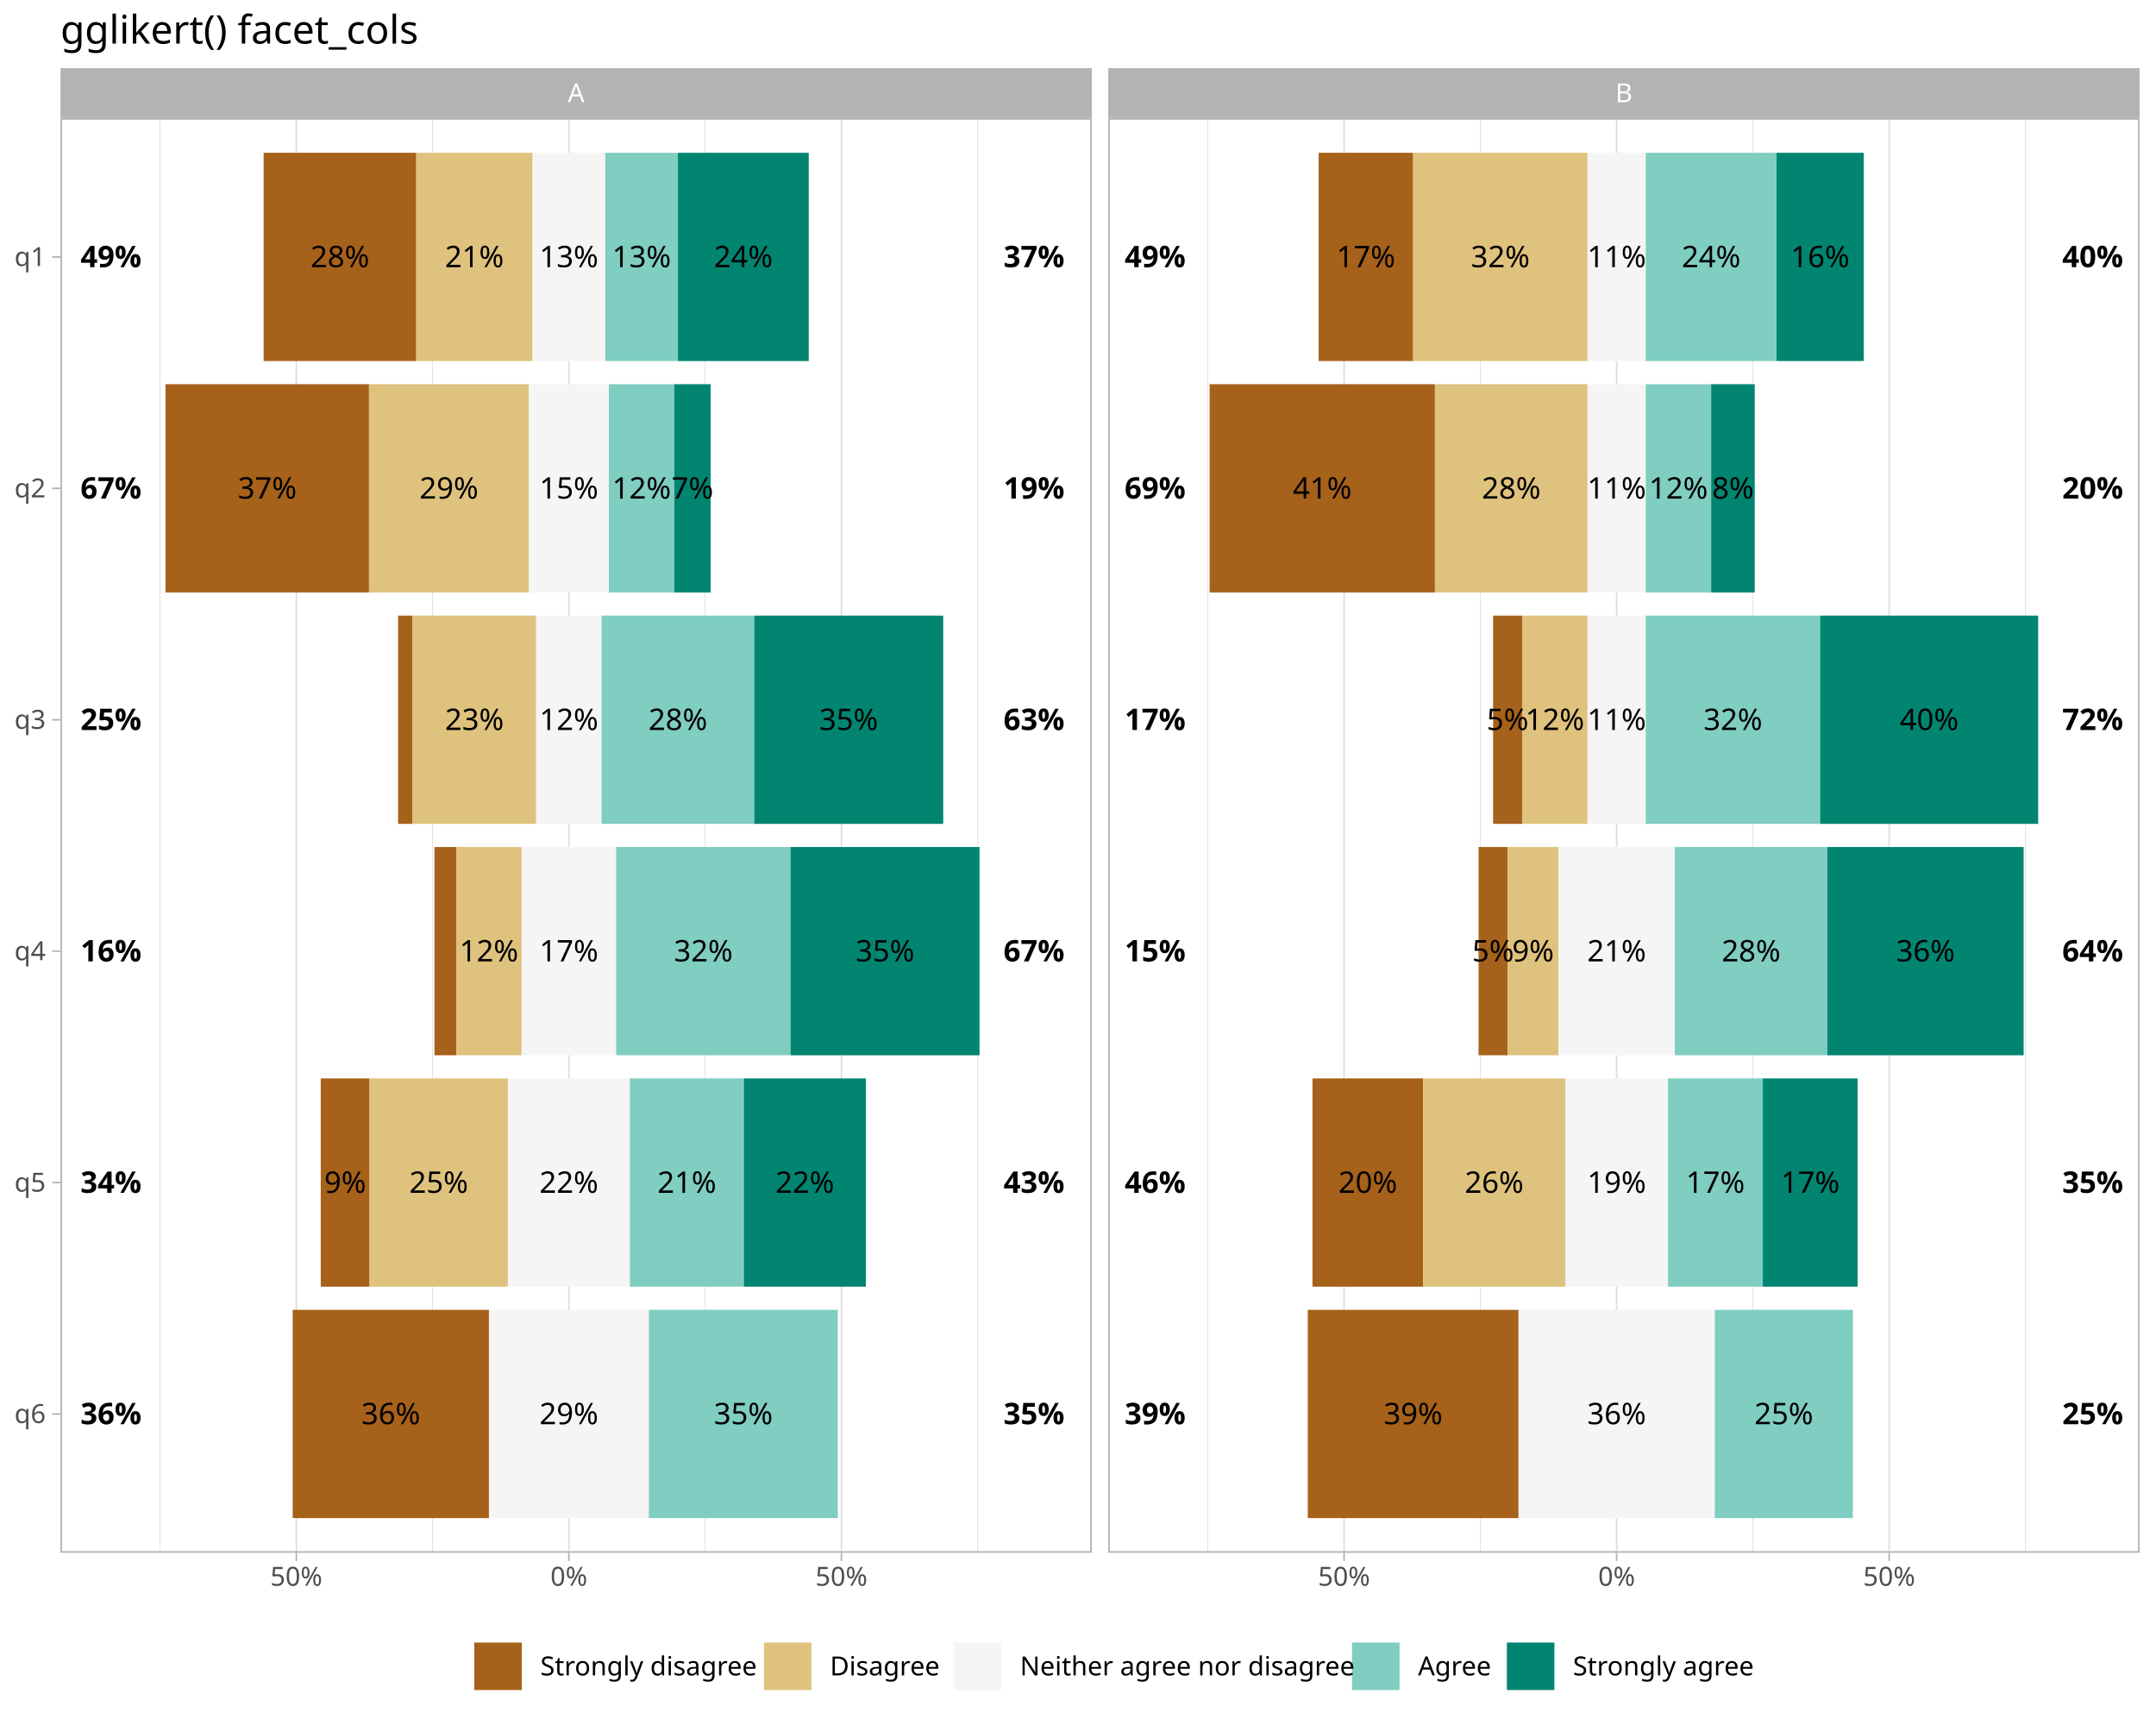
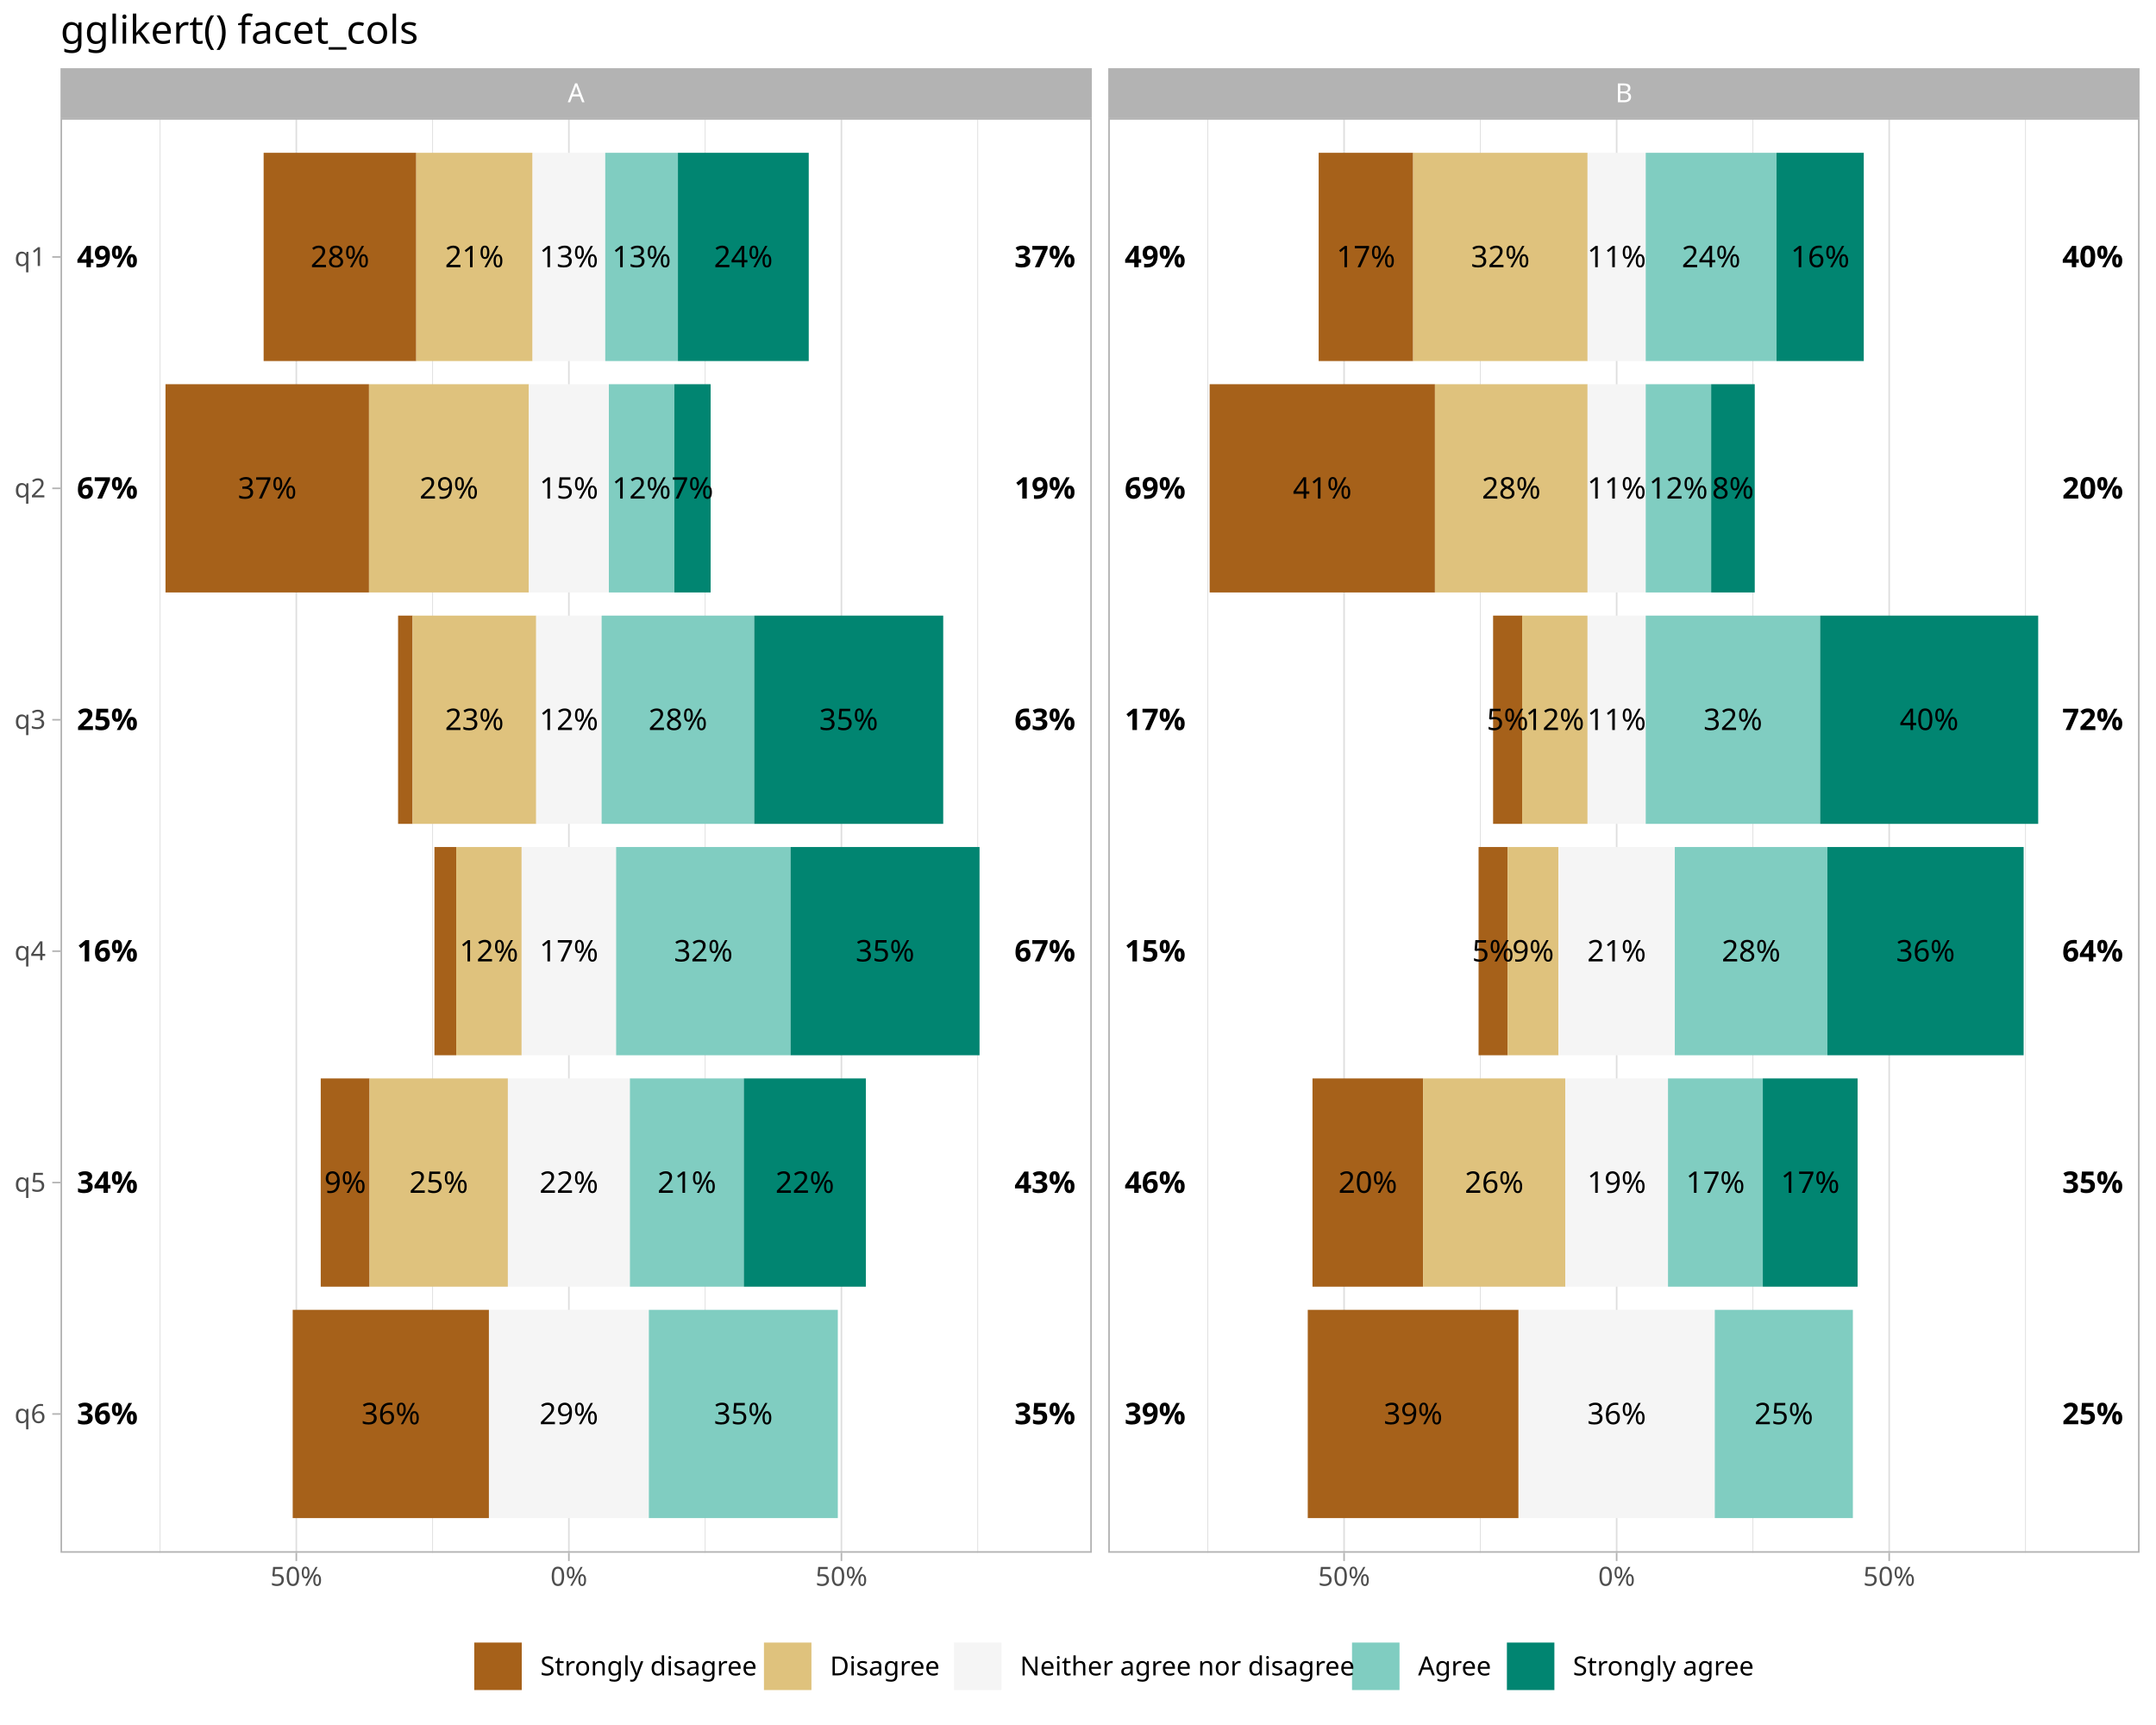
<svg xmlns="http://www.w3.org/2000/svg" class="svglite" data-engine-version="2.0" width="720.00pt" height="576.00pt" viewBox="0 0 720.00 576.00">
  <defs>
    <style type="text/css">
    .svglite line, .svglite polyline, .svglite polygon, .svglite path, .svglite rect, .svglite circle {
      fill: none;
      stroke: #000000;
      stroke-linecap: round;
      stroke-linejoin: round;
      stroke-miterlimit: 10.00;
    }
  </style>
  </defs>
  <rect width="100%" height="100%" style="stroke: none; fill: #FFFFFF;" />
  <defs>
    <clipPath id="cpMC4wMHw3MjAuMDB8MC4wMHw1NzYuMDA=">
      <rect x="0.00" y="0.00" width="720.00" height="576.00" />
    </clipPath>
  </defs>
  <g clip-path="url(#cpMC4wMHw3MjAuMDB8MC4wMHw1NzYuMDA=)">
    <rect x="0.00" y="0.00" width="720.00" height="576.00" style="stroke-width: 1.07; stroke: #FFFFFF; fill: #FFFFFF;" />
  </g>
  <defs>
    <clipPath id="cpMjAuMjB8MzY0LjYyfDM5LjQzfDUxOC41MQ==">
      <rect x="20.20" y="39.43" width="344.42" height="479.07" />
    </clipPath>
  </defs>
  <g clip-path="url(#cpMjAuMjB8MzY0LjYyfDM5LjQzfDUxOC41MQ==)">
    <rect x="20.20" y="39.43" width="344.42" height="479.07" style="stroke-width: 1.07; stroke: none; fill: #FFFFFF;" />
    <polyline points="53.45,518.51 53.45,39.43 " style="stroke-width: 0.27; stroke: #DEDEDE; stroke-linecap: butt;" />
    <polyline points="144.47,518.51 144.47,39.43 " style="stroke-width: 0.27; stroke: #DEDEDE; stroke-linecap: butt;" />
    <polyline points="235.49,518.51 235.49,39.43 " style="stroke-width: 0.27; stroke: #DEDEDE; stroke-linecap: butt;" />
    <polyline points="326.51,518.51 326.51,39.43 " style="stroke-width: 0.27; stroke: #DEDEDE; stroke-linecap: butt;" />
    <polyline points="98.96,518.51 98.96,39.43 " style="stroke-width: 0.53; stroke: #DEDEDE; stroke-linecap: butt;" />
    <polyline points="189.98,518.51 189.98,39.43 " style="stroke-width: 0.53; stroke: #DEDEDE; stroke-linecap: butt;" />
    <polyline points="281.00,518.51 281.00,39.43 " style="stroke-width: 0.53; stroke: #DEDEDE; stroke-linecap: butt;" />
    <rect x="97.75" y="437.37" width="65.53" height="69.54" style="stroke-width: 1.07; stroke: none; stroke-linecap: butt; stroke-linejoin: miter; fill: #A6611A;" />
    <rect x="163.28" y="437.37" width="0.00" height="69.54" style="stroke-width: 1.07; stroke: none; stroke-linecap: butt; stroke-linejoin: miter; fill: #DFC27D;" />
    <rect x="163.28" y="437.37" width="53.40" height="69.54" style="stroke-width: 1.07; stroke: none; stroke-linecap: butt; stroke-linejoin: miter; fill: #F5F5F5;" />
    <rect x="216.68" y="437.37" width="63.11" height="69.54" style="stroke-width: 1.07; stroke: none; stroke-linecap: butt; stroke-linejoin: miter; fill: #80CDC1;" />
    <rect x="279.79" y="437.37" width="0.00" height="69.54" style="stroke-width: 1.07; stroke: none; stroke-linecap: butt; stroke-linejoin: miter; fill: #018571;" />
    <rect x="107.11" y="360.10" width="16.30" height="69.54" style="stroke-width: 1.07; stroke: none; stroke-linecap: butt; stroke-linejoin: miter; fill: #A6611A;" />
    <rect x="123.42" y="360.10" width="46.19" height="69.54" style="stroke-width: 1.07; stroke: none; stroke-linecap: butt; stroke-linejoin: miter; fill: #DFC27D;" />
    <rect x="169.61" y="360.10" width="40.76" height="69.54" style="stroke-width: 1.07; stroke: none; stroke-linecap: butt; stroke-linejoin: miter; fill: #F5F5F5;" />
    <rect x="210.36" y="360.10" width="38.04" height="69.54" style="stroke-width: 1.07; stroke: none; stroke-linecap: butt; stroke-linejoin: miter; fill: #80CDC1;" />
    <rect x="248.40" y="360.10" width="40.76" height="69.54" style="stroke-width: 1.07; stroke: none; stroke-linecap: butt; stroke-linejoin: miter; fill: #018571;" />
    <rect x="145.08" y="282.83" width="7.28" height="69.54" style="stroke-width: 1.07; stroke: none; stroke-linecap: butt; stroke-linejoin: miter; fill: #A6611A;" />
    <rect x="152.36" y="282.83" width="21.84" height="69.54" style="stroke-width: 1.07; stroke: none; stroke-linecap: butt; stroke-linejoin: miter; fill: #DFC27D;" />
    <rect x="174.21" y="282.83" width="31.55" height="69.54" style="stroke-width: 1.07; stroke: none; stroke-linecap: butt; stroke-linejoin: miter; fill: #F5F5F5;" />
    <rect x="205.76" y="282.83" width="58.25" height="69.54" style="stroke-width: 1.07; stroke: none; stroke-linecap: butt; stroke-linejoin: miter; fill: #80CDC1;" />
    <rect x="264.01" y="282.83" width="63.11" height="69.54" style="stroke-width: 1.07; stroke: none; stroke-linecap: butt; stroke-linejoin: miter; fill: #018571;" />
    <rect x="132.94" y="205.56" width="4.85" height="69.54" style="stroke-width: 1.07; stroke: none; stroke-linecap: butt; stroke-linejoin: miter; fill: #A6611A;" />
    <rect x="137.80" y="205.56" width="41.26" height="69.54" style="stroke-width: 1.07; stroke: none; stroke-linecap: butt; stroke-linejoin: miter; fill: #DFC27D;" />
    <rect x="179.06" y="205.56" width="21.84" height="69.54" style="stroke-width: 1.07; stroke: none; stroke-linecap: butt; stroke-linejoin: miter; fill: #F5F5F5;" />
    <rect x="200.91" y="205.56" width="50.97" height="69.54" style="stroke-width: 1.07; stroke: none; stroke-linecap: butt; stroke-linejoin: miter; fill: #80CDC1;" />
    <rect x="251.88" y="205.56" width="63.11" height="69.54" style="stroke-width: 1.07; stroke: none; stroke-linecap: butt; stroke-linejoin: miter; fill: #018571;" />
    <rect x="55.27" y="128.29" width="67.96" height="69.54" style="stroke-width: 1.07; stroke: none; stroke-linecap: butt; stroke-linejoin: miter; fill: #A6611A;" />
    <rect x="123.23" y="128.29" width="53.40" height="69.54" style="stroke-width: 1.07; stroke: none; stroke-linecap: butt; stroke-linejoin: miter; fill: #DFC27D;" />
    <rect x="176.63" y="128.29" width="26.70" height="69.54" style="stroke-width: 1.07; stroke: none; stroke-linecap: butt; stroke-linejoin: miter; fill: #F5F5F5;" />
    <rect x="203.33" y="128.29" width="21.84" height="69.54" style="stroke-width: 1.07; stroke: none; stroke-linecap: butt; stroke-linejoin: miter; fill: #80CDC1;" />
    <rect x="225.18" y="128.29" width="12.14" height="69.54" style="stroke-width: 1.07; stroke: none; stroke-linecap: butt; stroke-linejoin: miter; fill: #018571;" />
    <rect x="88.04" y="51.02" width="50.97" height="69.54" style="stroke-width: 1.07; stroke: none; stroke-linecap: butt; stroke-linejoin: miter; fill: #A6611A;" />
    <rect x="139.01" y="51.02" width="38.84" height="69.54" style="stroke-width: 1.07; stroke: none; stroke-linecap: butt; stroke-linejoin: miter; fill: #DFC27D;" />
    <rect x="177.85" y="51.02" width="24.27" height="69.54" style="stroke-width: 1.07; stroke: none; stroke-linecap: butt; stroke-linejoin: miter; fill: #F5F5F5;" />
    <rect x="202.12" y="51.02" width="24.27" height="69.54" style="stroke-width: 1.07; stroke: none; stroke-linecap: butt; stroke-linejoin: miter; fill: #80CDC1;" />
    <rect x="226.39" y="51.02" width="43.69" height="69.54" style="stroke-width: 1.07; stroke: none; stroke-linecap: butt; stroke-linejoin: miter; fill: #018571;" />
    <text x="130.52" y="475.57" text-anchor="middle" style="font-size: 9.96px; font-family: sans;" textLength="19.93px" lengthAdjust="spacingAndGlyphs">36%</text>
    <text x="189.98" y="475.57" text-anchor="middle" style="font-size: 9.96px; font-family: sans;" textLength="19.93px" lengthAdjust="spacingAndGlyphs">29%</text>
    <text x="248.24" y="475.57" text-anchor="middle" style="font-size: 9.96px; font-family: sans;" textLength="19.93px" lengthAdjust="spacingAndGlyphs">35%</text>
    <text x="115.27" y="398.30" text-anchor="middle" style="font-size: 9.96px; font-family: sans;" textLength="14.39px" lengthAdjust="spacingAndGlyphs">9%</text>
    <text x="146.51" y="398.30" text-anchor="middle" style="font-size: 9.96px; font-family: sans;" textLength="19.93px" lengthAdjust="spacingAndGlyphs">25%</text>
    <text x="189.98" y="398.30" text-anchor="middle" style="font-size: 9.96px; font-family: sans;" textLength="19.93px" lengthAdjust="spacingAndGlyphs">22%</text>
    <text x="229.38" y="398.30" text-anchor="middle" style="font-size: 9.96px; font-family: sans;" textLength="19.93px" lengthAdjust="spacingAndGlyphs">21%</text>
    <text x="268.78" y="398.30" text-anchor="middle" style="font-size: 9.96px; font-family: sans;" textLength="19.93px" lengthAdjust="spacingAndGlyphs">22%</text>
    <text x="163.28" y="321.03" text-anchor="middle" style="font-size: 9.96px; font-family: sans;" textLength="19.93px" lengthAdjust="spacingAndGlyphs">12%</text>
    <text x="189.98" y="321.03" text-anchor="middle" style="font-size: 9.96px; font-family: sans;" textLength="19.93px" lengthAdjust="spacingAndGlyphs">17%</text>
    <text x="234.89" y="321.03" text-anchor="middle" style="font-size: 9.96px; font-family: sans;" textLength="19.93px" lengthAdjust="spacingAndGlyphs">32%</text>
    <text x="295.57" y="321.03" text-anchor="middle" style="font-size: 9.96px; font-family: sans;" textLength="19.93px" lengthAdjust="spacingAndGlyphs">35%</text>
    <text x="158.43" y="243.76" text-anchor="middle" style="font-size: 9.96px; font-family: sans;" textLength="19.93px" lengthAdjust="spacingAndGlyphs">23%</text>
    <text x="189.98" y="243.76" text-anchor="middle" style="font-size: 9.96px; font-family: sans;" textLength="19.93px" lengthAdjust="spacingAndGlyphs">12%</text>
    <text x="226.39" y="243.76" text-anchor="middle" style="font-size: 9.96px; font-family: sans;" textLength="19.93px" lengthAdjust="spacingAndGlyphs">28%</text>
    <text x="283.43" y="243.76" text-anchor="middle" style="font-size: 9.96px; font-family: sans;" textLength="19.93px" lengthAdjust="spacingAndGlyphs">35%</text>
    <text x="89.25" y="166.49" text-anchor="middle" style="font-size: 9.96px; font-family: sans;" textLength="19.93px" lengthAdjust="spacingAndGlyphs">37%</text>
    <text x="149.93" y="166.49" text-anchor="middle" style="font-size: 9.96px; font-family: sans;" textLength="19.93px" lengthAdjust="spacingAndGlyphs">29%</text>
    <text x="189.98" y="166.49" text-anchor="middle" style="font-size: 9.96px; font-family: sans;" textLength="19.93px" lengthAdjust="spacingAndGlyphs">15%</text>
    <text x="214.26" y="166.49" text-anchor="middle" style="font-size: 9.96px; font-family: sans;" textLength="19.93px" lengthAdjust="spacingAndGlyphs">12%</text>
    <text x="231.25" y="166.49" text-anchor="middle" style="font-size: 9.96px; font-family: sans;" textLength="14.39px" lengthAdjust="spacingAndGlyphs">7%</text>
    <text x="113.53" y="89.22" text-anchor="middle" style="font-size: 9.96px; font-family: sans;" textLength="19.93px" lengthAdjust="spacingAndGlyphs">28%</text>
    <text x="158.43" y="89.22" text-anchor="middle" style="font-size: 9.96px; font-family: sans;" textLength="19.93px" lengthAdjust="spacingAndGlyphs">21%</text>
    <text x="189.98" y="89.22" text-anchor="middle" style="font-size: 9.96px; font-family: sans;" textLength="19.93px" lengthAdjust="spacingAndGlyphs">13%</text>
    <text x="214.26" y="89.22" text-anchor="middle" style="font-size: 9.96px; font-family: sans;" textLength="19.93px" lengthAdjust="spacingAndGlyphs">13%</text>
    <text x="248.24" y="89.22" text-anchor="middle" style="font-size: 9.96px; font-family: sans;" textLength="19.93px" lengthAdjust="spacingAndGlyphs">24%</text>
-     <text x="37.07" y="475.57" text-anchor="middle" style="font-size: 9.96px; font-weight: bold; font-family: sans;" textLength="19.93px" lengthAdjust="spacingAndGlyphs">36%</text>
-     <text x="37.07" y="398.30" text-anchor="middle" style="font-size: 9.96px; font-weight: bold; font-family: sans;" textLength="19.93px" lengthAdjust="spacingAndGlyphs">34%</text>
-     <text x="37.07" y="321.03" text-anchor="middle" style="font-size: 9.96px; font-weight: bold; font-family: sans;" textLength="19.93px" lengthAdjust="spacingAndGlyphs">16%</text>
-     <text x="37.07" y="243.76" text-anchor="middle" style="font-size: 9.96px; font-weight: bold; font-family: sans;" textLength="19.93px" lengthAdjust="spacingAndGlyphs">25%</text>
-     <text x="37.07" y="166.49" text-anchor="middle" style="font-size: 9.96px; font-weight: bold; font-family: sans;" textLength="19.93px" lengthAdjust="spacingAndGlyphs">67%</text>
-     <text x="37.07" y="89.22" text-anchor="middle" style="font-size: 9.96px; font-weight: bold; font-family: sans;" textLength="19.93px" lengthAdjust="spacingAndGlyphs">49%</text>
-     <text x="345.32" y="475.57" text-anchor="middle" style="font-size: 9.96px; font-weight: bold; font-family: sans;" textLength="19.93px" lengthAdjust="spacingAndGlyphs">35%</text>
-     <text x="345.32" y="398.30" text-anchor="middle" style="font-size: 9.96px; font-weight: bold; font-family: sans;" textLength="19.93px" lengthAdjust="spacingAndGlyphs">43%</text>
-     <text x="345.32" y="321.03" text-anchor="middle" style="font-size: 9.96px; font-weight: bold; font-family: sans;" textLength="19.93px" lengthAdjust="spacingAndGlyphs">67%</text>
-     <text x="345.32" y="243.76" text-anchor="middle" style="font-size: 9.96px; font-weight: bold; font-family: sans;" textLength="19.93px" lengthAdjust="spacingAndGlyphs">63%</text>
-     <text x="345.32" y="166.49" text-anchor="middle" style="font-size: 9.96px; font-weight: bold; font-family: sans;" textLength="19.93px" lengthAdjust="spacingAndGlyphs">19%</text>
-     <text x="345.32" y="89.22" text-anchor="middle" style="font-size: 9.96px; font-weight: bold; font-family: sans;" textLength="19.93px" lengthAdjust="spacingAndGlyphs">37%</text>
+     <text x="35.86" y="475.57" text-anchor="middle" style="font-size: 9.96px; font-weight: bold; font-family: sans;" textLength="19.93px" lengthAdjust="spacingAndGlyphs">36%</text>
+     <text x="35.86" y="398.30" text-anchor="middle" style="font-size: 9.96px; font-weight: bold; font-family: sans;" textLength="19.93px" lengthAdjust="spacingAndGlyphs">34%</text>
+     <text x="35.86" y="321.03" text-anchor="middle" style="font-size: 9.96px; font-weight: bold; font-family: sans;" textLength="19.93px" lengthAdjust="spacingAndGlyphs">16%</text>
+     <text x="35.86" y="243.76" text-anchor="middle" style="font-size: 9.96px; font-weight: bold; font-family: sans;" textLength="19.93px" lengthAdjust="spacingAndGlyphs">25%</text>
+     <text x="35.86" y="166.49" text-anchor="middle" style="font-size: 9.96px; font-weight: bold; font-family: sans;" textLength="19.93px" lengthAdjust="spacingAndGlyphs">67%</text>
+     <text x="35.86" y="89.22" text-anchor="middle" style="font-size: 9.96px; font-weight: bold; font-family: sans;" textLength="19.93px" lengthAdjust="spacingAndGlyphs">49%</text>
+     <text x="348.97" y="475.57" text-anchor="middle" style="font-size: 9.96px; font-weight: bold; font-family: sans;" textLength="19.93px" lengthAdjust="spacingAndGlyphs">35%</text>
+     <text x="348.97" y="398.30" text-anchor="middle" style="font-size: 9.96px; font-weight: bold; font-family: sans;" textLength="19.93px" lengthAdjust="spacingAndGlyphs">43%</text>
+     <text x="348.97" y="321.03" text-anchor="middle" style="font-size: 9.96px; font-weight: bold; font-family: sans;" textLength="19.93px" lengthAdjust="spacingAndGlyphs">67%</text>
+     <text x="348.97" y="243.76" text-anchor="middle" style="font-size: 9.96px; font-weight: bold; font-family: sans;" textLength="19.93px" lengthAdjust="spacingAndGlyphs">63%</text>
+     <text x="348.97" y="166.49" text-anchor="middle" style="font-size: 9.96px; font-weight: bold; font-family: sans;" textLength="19.93px" lengthAdjust="spacingAndGlyphs">19%</text>
+     <text x="348.97" y="89.22" text-anchor="middle" style="font-size: 9.96px; font-weight: bold; font-family: sans;" textLength="19.93px" lengthAdjust="spacingAndGlyphs">37%</text>
    <rect x="20.20" y="39.43" width="344.42" height="479.07" style="stroke-width: 1.07; stroke: #B3B3B3;" />
  </g>
  <g clip-path="url(#cpMC4wMHw3MjAuMDB8MC4wMHw1NzYuMDA=)">
</g>
  <defs>
    <clipPath id="cpMzcwLjEwfDcxNC41MnwzOS40M3w1MTguNTE=">
      <rect x="370.10" y="39.43" width="344.42" height="479.07" />
    </clipPath>
  </defs>
  <g clip-path="url(#cpMzcwLjEwfDcxNC41MnwzOS40M3w1MTguNTE=)">
    <rect x="370.10" y="39.43" width="344.42" height="479.07" style="stroke-width: 1.07; stroke: none; fill: #FFFFFF;" />
    <polyline points="403.35,518.51 403.35,39.43 " style="stroke-width: 0.27; stroke: #DEDEDE; stroke-linecap: butt;" />
    <polyline points="494.37,518.51 494.37,39.43 " style="stroke-width: 0.27; stroke: #DEDEDE; stroke-linecap: butt;" />
    <polyline points="585.39,518.51 585.39,39.43 " style="stroke-width: 0.27; stroke: #DEDEDE; stroke-linecap: butt;" />
    <polyline points="676.41,518.51 676.41,39.43 " style="stroke-width: 0.27; stroke: #DEDEDE; stroke-linecap: butt;" />
    <polyline points="448.86,518.51 448.86,39.43 " style="stroke-width: 0.53; stroke: #DEDEDE; stroke-linecap: butt;" />
    <polyline points="539.88,518.51 539.88,39.43 " style="stroke-width: 0.53; stroke: #DEDEDE; stroke-linecap: butt;" />
    <polyline points="630.90,518.51 630.90,39.43 " style="stroke-width: 0.53; stroke: #DEDEDE; stroke-linecap: butt;" />
    <rect x="436.73" y="437.37" width="70.39" height="69.54" style="stroke-width: 1.07; stroke: none; stroke-linecap: butt; stroke-linejoin: miter; fill: #A6611A;" />
    <rect x="507.12" y="437.37" width="0.00" height="69.54" style="stroke-width: 1.07; stroke: none; stroke-linecap: butt; stroke-linejoin: miter; fill: #DFC27D;" />
    <rect x="507.12" y="437.37" width="65.53" height="69.54" style="stroke-width: 1.07; stroke: none; stroke-linecap: butt; stroke-linejoin: miter; fill: #F5F5F5;" />
    <rect x="572.65" y="437.37" width="46.12" height="69.54" style="stroke-width: 1.07; stroke: none; stroke-linecap: butt; stroke-linejoin: miter; fill: #80CDC1;" />
    <rect x="618.77" y="437.37" width="0.00" height="69.54" style="stroke-width: 1.07; stroke: none; stroke-linecap: butt; stroke-linejoin: miter; fill: #018571;" />
    <rect x="438.31" y="360.10" width="36.94" height="69.54" style="stroke-width: 1.07; stroke: none; stroke-linecap: butt; stroke-linejoin: miter; fill: #A6611A;" />
    <rect x="475.25" y="360.10" width="47.49" height="69.54" style="stroke-width: 1.07; stroke: none; stroke-linecap: butt; stroke-linejoin: miter; fill: #DFC27D;" />
    <rect x="522.73" y="360.10" width="34.30" height="69.54" style="stroke-width: 1.07; stroke: none; stroke-linecap: butt; stroke-linejoin: miter; fill: #F5F5F5;" />
    <rect x="557.03" y="360.10" width="31.66" height="69.54" style="stroke-width: 1.07; stroke: none; stroke-linecap: butt; stroke-linejoin: miter; fill: #80CDC1;" />
    <rect x="588.69" y="360.10" width="31.66" height="69.54" style="stroke-width: 1.07; stroke: none; stroke-linecap: butt; stroke-linejoin: miter; fill: #018571;" />
    <rect x="493.77" y="282.83" width="9.71" height="69.54" style="stroke-width: 1.07; stroke: none; stroke-linecap: butt; stroke-linejoin: miter; fill: #A6611A;" />
    <rect x="503.48" y="282.83" width="16.99" height="69.54" style="stroke-width: 1.07; stroke: none; stroke-linecap: butt; stroke-linejoin: miter; fill: #DFC27D;" />
    <rect x="520.47" y="282.83" width="38.84" height="69.54" style="stroke-width: 1.07; stroke: none; stroke-linecap: butt; stroke-linejoin: miter; fill: #F5F5F5;" />
    <rect x="559.30" y="282.83" width="50.97" height="69.54" style="stroke-width: 1.07; stroke: none; stroke-linecap: butt; stroke-linejoin: miter; fill: #80CDC1;" />
    <rect x="610.27" y="282.83" width="65.53" height="69.54" style="stroke-width: 1.07; stroke: none; stroke-linecap: butt; stroke-linejoin: miter; fill: #018571;" />
    <rect x="498.62" y="205.56" width="9.71" height="69.54" style="stroke-width: 1.07; stroke: none; stroke-linecap: butt; stroke-linejoin: miter; fill: #A6611A;" />
    <rect x="508.33" y="205.56" width="21.84" height="69.54" style="stroke-width: 1.07; stroke: none; stroke-linecap: butt; stroke-linejoin: miter; fill: #DFC27D;" />
    <rect x="530.17" y="205.56" width="19.42" height="69.54" style="stroke-width: 1.07; stroke: none; stroke-linecap: butt; stroke-linejoin: miter; fill: #F5F5F5;" />
    <rect x="549.59" y="205.56" width="58.25" height="69.54" style="stroke-width: 1.07; stroke: none; stroke-linecap: butt; stroke-linejoin: miter; fill: #80CDC1;" />
    <rect x="607.84" y="205.56" width="72.82" height="69.54" style="stroke-width: 1.07; stroke: none; stroke-linecap: butt; stroke-linejoin: miter; fill: #018571;" />
    <rect x="403.96" y="128.29" width="75.24" height="69.54" style="stroke-width: 1.07; stroke: none; stroke-linecap: butt; stroke-linejoin: miter; fill: #A6611A;" />
    <rect x="479.20" y="128.29" width="50.97" height="69.54" style="stroke-width: 1.07; stroke: none; stroke-linecap: butt; stroke-linejoin: miter; fill: #DFC27D;" />
    <rect x="530.17" y="128.29" width="19.42" height="69.54" style="stroke-width: 1.07; stroke: none; stroke-linecap: butt; stroke-linejoin: miter; fill: #F5F5F5;" />
    <rect x="549.59" y="128.29" width="21.84" height="69.54" style="stroke-width: 1.07; stroke: none; stroke-linecap: butt; stroke-linejoin: miter; fill: #80CDC1;" />
    <rect x="571.44" y="128.29" width="14.56" height="69.54" style="stroke-width: 1.07; stroke: none; stroke-linecap: butt; stroke-linejoin: miter; fill: #018571;" />
    <rect x="440.37" y="51.02" width="31.55" height="69.54" style="stroke-width: 1.07; stroke: none; stroke-linecap: butt; stroke-linejoin: miter; fill: #A6611A;" />
    <rect x="471.92" y="51.02" width="58.25" height="69.54" style="stroke-width: 1.07; stroke: none; stroke-linecap: butt; stroke-linejoin: miter; fill: #DFC27D;" />
    <rect x="530.17" y="51.02" width="19.42" height="69.54" style="stroke-width: 1.07; stroke: none; stroke-linecap: butt; stroke-linejoin: miter; fill: #F5F5F5;" />
    <rect x="549.59" y="51.02" width="43.69" height="69.54" style="stroke-width: 1.07; stroke: none; stroke-linecap: butt; stroke-linejoin: miter; fill: #80CDC1;" />
    <rect x="593.28" y="51.02" width="29.13" height="69.54" style="stroke-width: 1.07; stroke: none; stroke-linecap: butt; stroke-linejoin: miter; fill: #018571;" />
    <text x="471.92" y="475.57" text-anchor="middle" style="font-size: 9.96px; font-family: sans;" textLength="19.93px" lengthAdjust="spacingAndGlyphs">39%</text>
    <text x="539.88" y="475.57" text-anchor="middle" style="font-size: 9.96px; font-family: sans;" textLength="19.93px" lengthAdjust="spacingAndGlyphs">36%</text>
    <text x="595.71" y="475.57" text-anchor="middle" style="font-size: 9.96px; font-family: sans;" textLength="19.93px" lengthAdjust="spacingAndGlyphs">25%</text>
    <text x="456.78" y="398.30" text-anchor="middle" style="font-size: 9.96px; font-family: sans;" textLength="19.93px" lengthAdjust="spacingAndGlyphs">20%</text>
    <text x="498.99" y="398.30" text-anchor="middle" style="font-size: 9.96px; font-family: sans;" textLength="19.93px" lengthAdjust="spacingAndGlyphs">26%</text>
    <text x="539.88" y="398.30" text-anchor="middle" style="font-size: 9.96px; font-family: sans;" textLength="19.93px" lengthAdjust="spacingAndGlyphs">19%</text>
    <text x="572.86" y="398.30" text-anchor="middle" style="font-size: 9.96px; font-family: sans;" textLength="19.93px" lengthAdjust="spacingAndGlyphs">17%</text>
    <text x="604.52" y="398.30" text-anchor="middle" style="font-size: 9.96px; font-family: sans;" textLength="19.93px" lengthAdjust="spacingAndGlyphs">17%</text>
    <text x="498.62" y="321.03" text-anchor="middle" style="font-size: 9.96px; font-family: sans;" textLength="14.39px" lengthAdjust="spacingAndGlyphs">5%</text>
    <text x="511.97" y="321.03" text-anchor="middle" style="font-size: 9.96px; font-family: sans;" textLength="14.39px" lengthAdjust="spacingAndGlyphs">9%</text>
    <text x="539.88" y="321.03" text-anchor="middle" style="font-size: 9.96px; font-family: sans;" textLength="19.93px" lengthAdjust="spacingAndGlyphs">21%</text>
    <text x="584.79" y="321.03" text-anchor="middle" style="font-size: 9.96px; font-family: sans;" textLength="19.93px" lengthAdjust="spacingAndGlyphs">28%</text>
    <text x="643.04" y="321.03" text-anchor="middle" style="font-size: 9.96px; font-family: sans;" textLength="19.93px" lengthAdjust="spacingAndGlyphs">36%</text>
    <text x="503.48" y="243.76" text-anchor="middle" style="font-size: 9.96px; font-family: sans;" textLength="14.39px" lengthAdjust="spacingAndGlyphs">5%</text>
    <text x="519.25" y="243.76" text-anchor="middle" style="font-size: 9.96px; font-family: sans;" textLength="19.93px" lengthAdjust="spacingAndGlyphs">12%</text>
    <text x="539.88" y="243.76" text-anchor="middle" style="font-size: 9.96px; font-family: sans;" textLength="19.93px" lengthAdjust="spacingAndGlyphs">11%</text>
    <text x="578.72" y="243.76" text-anchor="middle" style="font-size: 9.96px; font-family: sans;" textLength="19.93px" lengthAdjust="spacingAndGlyphs">32%</text>
    <text x="644.25" y="243.76" text-anchor="middle" style="font-size: 9.96px; font-family: sans;" textLength="19.93px" lengthAdjust="spacingAndGlyphs">40%</text>
    <text x="441.58" y="166.49" text-anchor="middle" style="font-size: 9.96px; font-family: sans;" textLength="19.93px" lengthAdjust="spacingAndGlyphs">41%</text>
    <text x="504.69" y="166.49" text-anchor="middle" style="font-size: 9.96px; font-family: sans;" textLength="19.93px" lengthAdjust="spacingAndGlyphs">28%</text>
    <text x="539.88" y="166.49" text-anchor="middle" style="font-size: 9.96px; font-family: sans;" textLength="19.93px" lengthAdjust="spacingAndGlyphs">11%</text>
    <text x="560.51" y="166.49" text-anchor="middle" style="font-size: 9.96px; font-family: sans;" textLength="19.93px" lengthAdjust="spacingAndGlyphs">12%</text>
    <text x="578.72" y="166.49" text-anchor="middle" style="font-size: 9.96px; font-family: sans;" textLength="14.39px" lengthAdjust="spacingAndGlyphs">8%</text>
    <text x="456.14" y="89.22" text-anchor="middle" style="font-size: 9.96px; font-family: sans;" textLength="19.93px" lengthAdjust="spacingAndGlyphs">17%</text>
    <text x="501.05" y="89.22" text-anchor="middle" style="font-size: 9.96px; font-family: sans;" textLength="19.93px" lengthAdjust="spacingAndGlyphs">32%</text>
    <text x="539.88" y="89.22" text-anchor="middle" style="font-size: 9.96px; font-family: sans;" textLength="19.93px" lengthAdjust="spacingAndGlyphs">11%</text>
    <text x="571.44" y="89.22" text-anchor="middle" style="font-size: 9.96px; font-family: sans;" textLength="19.93px" lengthAdjust="spacingAndGlyphs">24%</text>
    <text x="607.84" y="89.22" text-anchor="middle" style="font-size: 9.96px; font-family: sans;" textLength="19.93px" lengthAdjust="spacingAndGlyphs">16%</text>
    <text x="385.76" y="475.57" text-anchor="middle" style="font-size: 9.96px; font-weight: bold; font-family: sans;" textLength="19.93px" lengthAdjust="spacingAndGlyphs">39%</text>
    <text x="385.76" y="398.30" text-anchor="middle" style="font-size: 9.96px; font-weight: bold; font-family: sans;" textLength="19.93px" lengthAdjust="spacingAndGlyphs">46%</text>
    <text x="385.76" y="321.03" text-anchor="middle" style="font-size: 9.96px; font-weight: bold; font-family: sans;" textLength="19.93px" lengthAdjust="spacingAndGlyphs">15%</text>
    <text x="385.76" y="243.76" text-anchor="middle" style="font-size: 9.96px; font-weight: bold; font-family: sans;" textLength="19.93px" lengthAdjust="spacingAndGlyphs">17%</text>
    <text x="385.76" y="166.49" text-anchor="middle" style="font-size: 9.96px; font-weight: bold; font-family: sans;" textLength="19.93px" lengthAdjust="spacingAndGlyphs">69%</text>
    <text x="385.76" y="89.22" text-anchor="middle" style="font-size: 9.96px; font-weight: bold; font-family: sans;" textLength="19.93px" lengthAdjust="spacingAndGlyphs">49%</text>
    <text x="698.87" y="475.57" text-anchor="middle" style="font-size: 9.96px; font-weight: bold; font-family: sans;" textLength="19.93px" lengthAdjust="spacingAndGlyphs">25%</text>
    <text x="698.87" y="398.30" text-anchor="middle" style="font-size: 9.96px; font-weight: bold; font-family: sans;" textLength="19.93px" lengthAdjust="spacingAndGlyphs">35%</text>
    <text x="698.87" y="321.03" text-anchor="middle" style="font-size: 9.96px; font-weight: bold; font-family: sans;" textLength="19.93px" lengthAdjust="spacingAndGlyphs">64%</text>
    <text x="698.87" y="243.76" text-anchor="middle" style="font-size: 9.96px; font-weight: bold; font-family: sans;" textLength="19.93px" lengthAdjust="spacingAndGlyphs">72%</text>
    <text x="698.87" y="166.49" text-anchor="middle" style="font-size: 9.96px; font-weight: bold; font-family: sans;" textLength="19.93px" lengthAdjust="spacingAndGlyphs">20%</text>
    <text x="698.87" y="89.22" text-anchor="middle" style="font-size: 9.96px; font-weight: bold; font-family: sans;" textLength="19.93px" lengthAdjust="spacingAndGlyphs">40%</text>
    <rect x="370.10" y="39.43" width="344.42" height="479.07" style="stroke-width: 1.07; stroke: #B3B3B3;" />
  </g>
  <g clip-path="url(#cpMC4wMHw3MjAuMDB8MC4wMHw1NzYuMDA=)">
</g>
  <defs>
    <clipPath id="cpMjAuMjB8MzY0LjYyfDIyLjc4fDM5LjQz">
      <rect x="20.20" y="22.78" width="344.42" height="16.65" />
    </clipPath>
  </defs>
  <g clip-path="url(#cpMjAuMjB8MzY0LjYyfDIyLjc4fDM5LjQz)">
    <rect x="20.20" y="22.78" width="344.42" height="16.65" style="stroke-width: 1.07; stroke: none; fill: #B3B3B3;" />
    <text x="192.41" y="34.14" text-anchor="middle" style="font-size: 8.80px; fill: #FFFFFF; font-family: sans;" textLength="5.87px" lengthAdjust="spacingAndGlyphs">A</text>
  </g>
  <g clip-path="url(#cpMC4wMHw3MjAuMDB8MC4wMHw1NzYuMDA=)">
</g>
  <defs>
    <clipPath id="cpMzcwLjEwfDcxNC41MnwyMi43OHwzOS40Mw==">
      <rect x="370.10" y="22.78" width="344.42" height="16.65" />
    </clipPath>
  </defs>
  <g clip-path="url(#cpMzcwLjEwfDcxNC41MnwyMi43OHwzOS40Mw==)">
    <rect x="370.10" y="22.78" width="344.42" height="16.65" style="stroke-width: 1.07; stroke: none; fill: #B3B3B3;" />
    <text x="542.31" y="34.14" text-anchor="middle" style="font-size: 8.80px; fill: #FFFFFF; font-family: sans;" textLength="5.87px" lengthAdjust="spacingAndGlyphs">B</text>
  </g>
  <g clip-path="url(#cpMC4wMHw3MjAuMDB8MC4wMHw1NzYuMDA=)">
    <polyline points="98.96,521.25 98.96,518.51 " style="stroke-width: 0.53; stroke: #B3B3B3; stroke-linecap: butt;" />
    <polyline points="189.98,521.25 189.98,518.51 " style="stroke-width: 0.53; stroke: #B3B3B3; stroke-linecap: butt;" />
    <polyline points="281.00,521.25 281.00,518.51 " style="stroke-width: 0.53; stroke: #B3B3B3; stroke-linecap: butt;" />
    <text x="98.96" y="529.50" text-anchor="middle" style="font-size: 8.80px; fill: #4D4D4D; font-family: sans;" textLength="17.61px" lengthAdjust="spacingAndGlyphs">50%</text>
    <text x="189.98" y="529.50" text-anchor="middle" style="font-size: 8.80px; fill: #4D4D4D; font-family: sans;" textLength="12.72px" lengthAdjust="spacingAndGlyphs">0%</text>
    <text x="281.00" y="529.50" text-anchor="middle" style="font-size: 8.80px; fill: #4D4D4D; font-family: sans;" textLength="17.61px" lengthAdjust="spacingAndGlyphs">50%</text>
    <polyline points="448.86,521.25 448.86,518.51 " style="stroke-width: 0.53; stroke: #B3B3B3; stroke-linecap: butt;" />
    <polyline points="539.88,521.25 539.88,518.51 " style="stroke-width: 0.53; stroke: #B3B3B3; stroke-linecap: butt;" />
    <polyline points="630.90,521.25 630.90,518.51 " style="stroke-width: 0.53; stroke: #B3B3B3; stroke-linecap: butt;" />
    <text x="448.86" y="529.50" text-anchor="middle" style="font-size: 8.80px; fill: #4D4D4D; font-family: sans;" textLength="17.61px" lengthAdjust="spacingAndGlyphs">50%</text>
    <text x="539.88" y="529.50" text-anchor="middle" style="font-size: 8.80px; fill: #4D4D4D; font-family: sans;" textLength="12.72px" lengthAdjust="spacingAndGlyphs">0%</text>
    <text x="630.90" y="529.50" text-anchor="middle" style="font-size: 8.80px; fill: #4D4D4D; font-family: sans;" textLength="17.61px" lengthAdjust="spacingAndGlyphs">50%</text>
    <text x="15.27" y="475.17" text-anchor="end" style="font-size: 8.80px; fill: #4D4D4D; font-family: sans;" textLength="9.79px" lengthAdjust="spacingAndGlyphs">q6</text>
    <text x="15.27" y="397.90" text-anchor="end" style="font-size: 8.80px; fill: #4D4D4D; font-family: sans;" textLength="9.79px" lengthAdjust="spacingAndGlyphs">q5</text>
    <text x="15.27" y="320.63" text-anchor="end" style="font-size: 8.80px; fill: #4D4D4D; font-family: sans;" textLength="9.79px" lengthAdjust="spacingAndGlyphs">q4</text>
    <text x="15.27" y="243.36" text-anchor="end" style="font-size: 8.80px; fill: #4D4D4D; font-family: sans;" textLength="9.79px" lengthAdjust="spacingAndGlyphs">q3</text>
    <text x="15.27" y="166.09" text-anchor="end" style="font-size: 8.80px; fill: #4D4D4D; font-family: sans;" textLength="9.79px" lengthAdjust="spacingAndGlyphs">q2</text>
    <text x="15.27" y="88.82" text-anchor="end" style="font-size: 8.80px; fill: #4D4D4D; font-family: sans;" textLength="9.79px" lengthAdjust="spacingAndGlyphs">q1</text>
    <polyline points="17.46,472.15 20.20,472.15 " style="stroke-width: 0.53; stroke: #B3B3B3; stroke-linecap: butt;" />
    <polyline points="17.46,394.88 20.20,394.88 " style="stroke-width: 0.53; stroke: #B3B3B3; stroke-linecap: butt;" />
    <polyline points="17.46,317.61 20.20,317.61 " style="stroke-width: 0.53; stroke: #B3B3B3; stroke-linecap: butt;" />
    <polyline points="17.46,240.34 20.20,240.34 " style="stroke-width: 0.53; stroke: #B3B3B3; stroke-linecap: butt;" />
    <polyline points="17.46,163.07 20.20,163.07 " style="stroke-width: 0.53; stroke: #B3B3B3; stroke-linecap: butt;" />
    <polyline points="17.46,85.80 20.20,85.80 " style="stroke-width: 0.53; stroke: #B3B3B3; stroke-linecap: butt;" />
    <rect x="146.72" y="542.28" width="441.29" height="28.24" style="stroke-width: 1.07; stroke: none; fill: #FFFFFF;" />
    <rect x="157.68" y="547.76" width="17.28" height="17.28" style="stroke-width: 1.07; stroke: none; fill: #FFFFFF;" />
    <rect x="158.38" y="548.47" width="15.86" height="15.86" style="stroke-width: 1.07; stroke: none; stroke-linecap: butt; stroke-linejoin: miter; fill: #A6611A;" />
    <rect x="254.41" y="547.76" width="17.28" height="17.28" style="stroke-width: 1.07; stroke: none; fill: #FFFFFF;" />
    <rect x="255.12" y="548.47" width="15.86" height="15.86" style="stroke-width: 1.07; stroke: none; stroke-linecap: butt; stroke-linejoin: miter; fill: #DFC27D;" />
    <rect x="317.87" y="547.76" width="17.28" height="17.28" style="stroke-width: 1.07; stroke: none; fill: #FFFFFF;" />
    <rect x="318.58" y="548.47" width="15.86" height="15.86" style="stroke-width: 1.07; stroke: none; stroke-linecap: butt; stroke-linejoin: miter; fill: #F5F5F5;" />
    <rect x="450.80" y="547.76" width="17.28" height="17.28" style="stroke-width: 1.07; stroke: none; fill: #FFFFFF;" />
    <rect x="451.51" y="548.47" width="15.86" height="15.86" style="stroke-width: 1.07; stroke: none; stroke-linecap: butt; stroke-linejoin: miter; fill: #80CDC1;" />
    <rect x="502.52" y="547.76" width="17.28" height="17.28" style="stroke-width: 1.07; stroke: none; fill: #FFFFFF;" />
    <rect x="503.23" y="548.47" width="15.86" height="15.86" style="stroke-width: 1.07; stroke: none; stroke-linecap: butt; stroke-linejoin: miter; fill: #018571;" />
    <text x="180.44" y="559.43" style="font-size: 8.80px; font-family: sans;" textLength="68.49px" lengthAdjust="spacingAndGlyphs">Strongly disagree</text>
    <text x="277.17" y="559.43" style="font-size: 8.80px; font-family: sans;" textLength="35.22px" lengthAdjust="spacingAndGlyphs">Disagree</text>
    <text x="340.63" y="559.43" style="font-size: 8.80px; font-family: sans;" textLength="104.69px" lengthAdjust="spacingAndGlyphs">Neither agree nor disagree</text>
    <text x="473.56" y="559.43" style="font-size: 8.80px; font-family: sans;" textLength="23.49px" lengthAdjust="spacingAndGlyphs">Agree</text>
    <text x="525.28" y="559.43" style="font-size: 8.80px; font-family: sans;" textLength="57.24px" lengthAdjust="spacingAndGlyphs">Strongly agree</text>
    <text x="20.20" y="14.56" style="font-size: 13.20px; font-family: sans;" textLength="114.46px" lengthAdjust="spacingAndGlyphs">gglikert() facet_cols</text>
  </g>
</svg>
